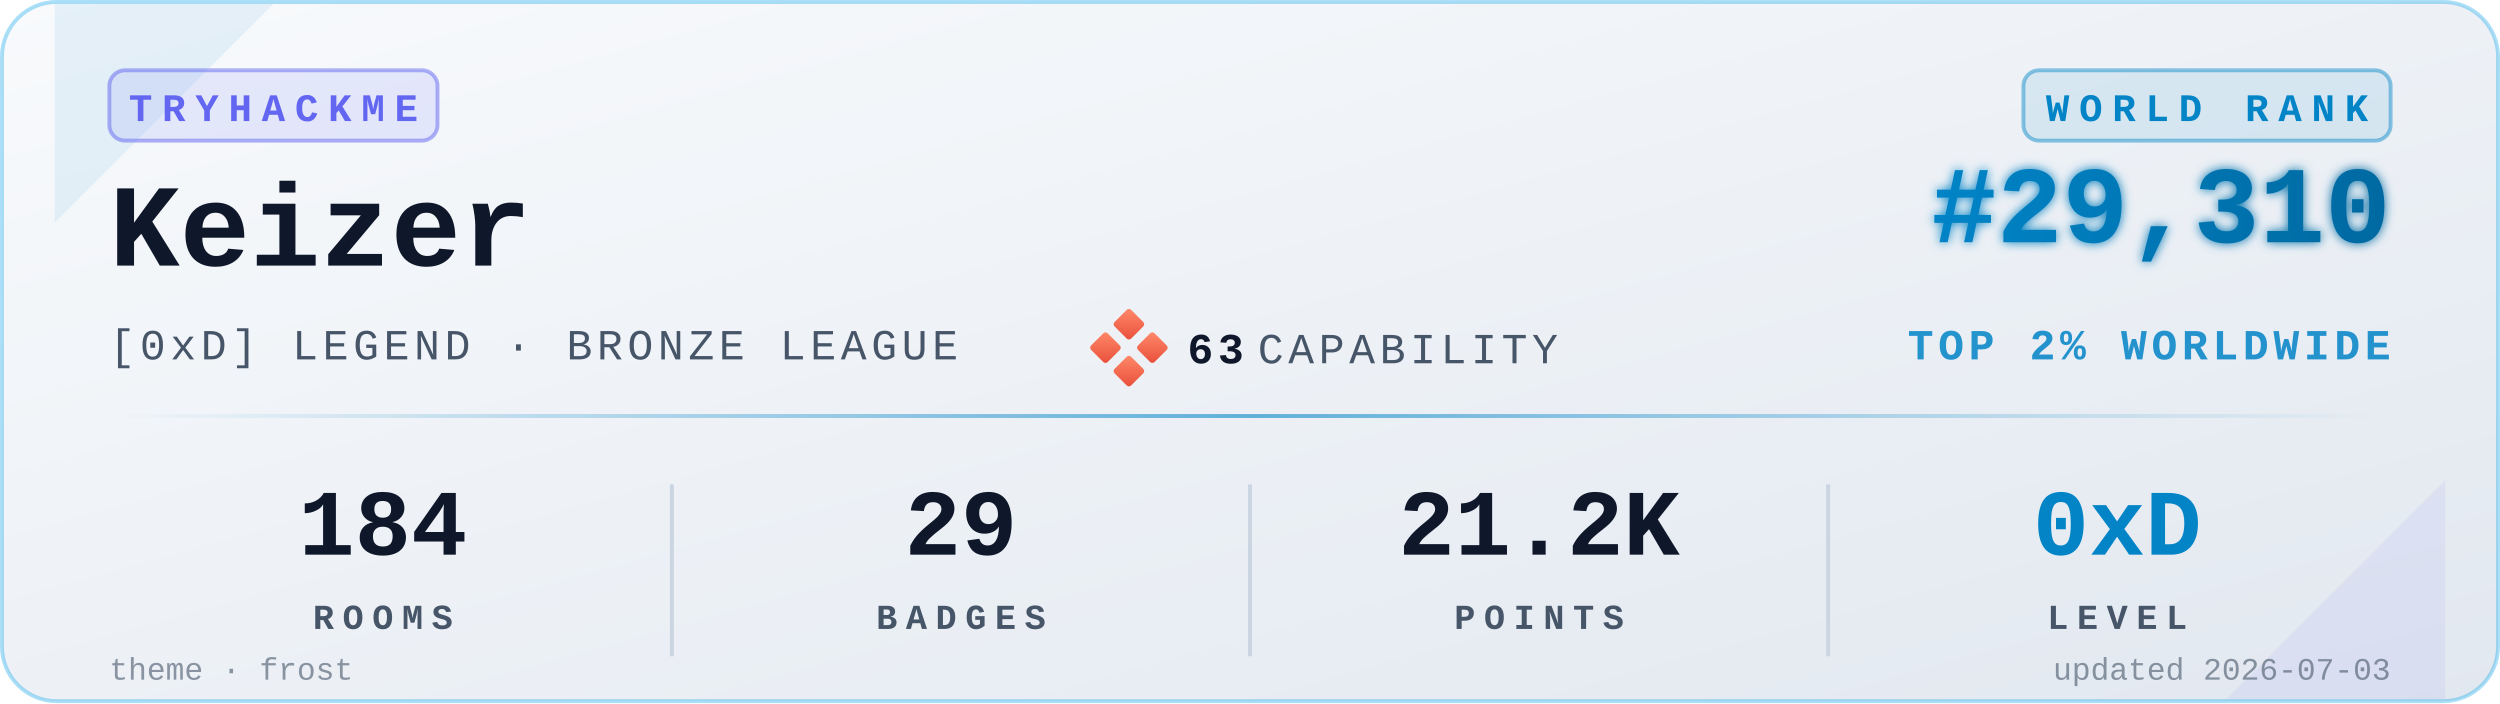
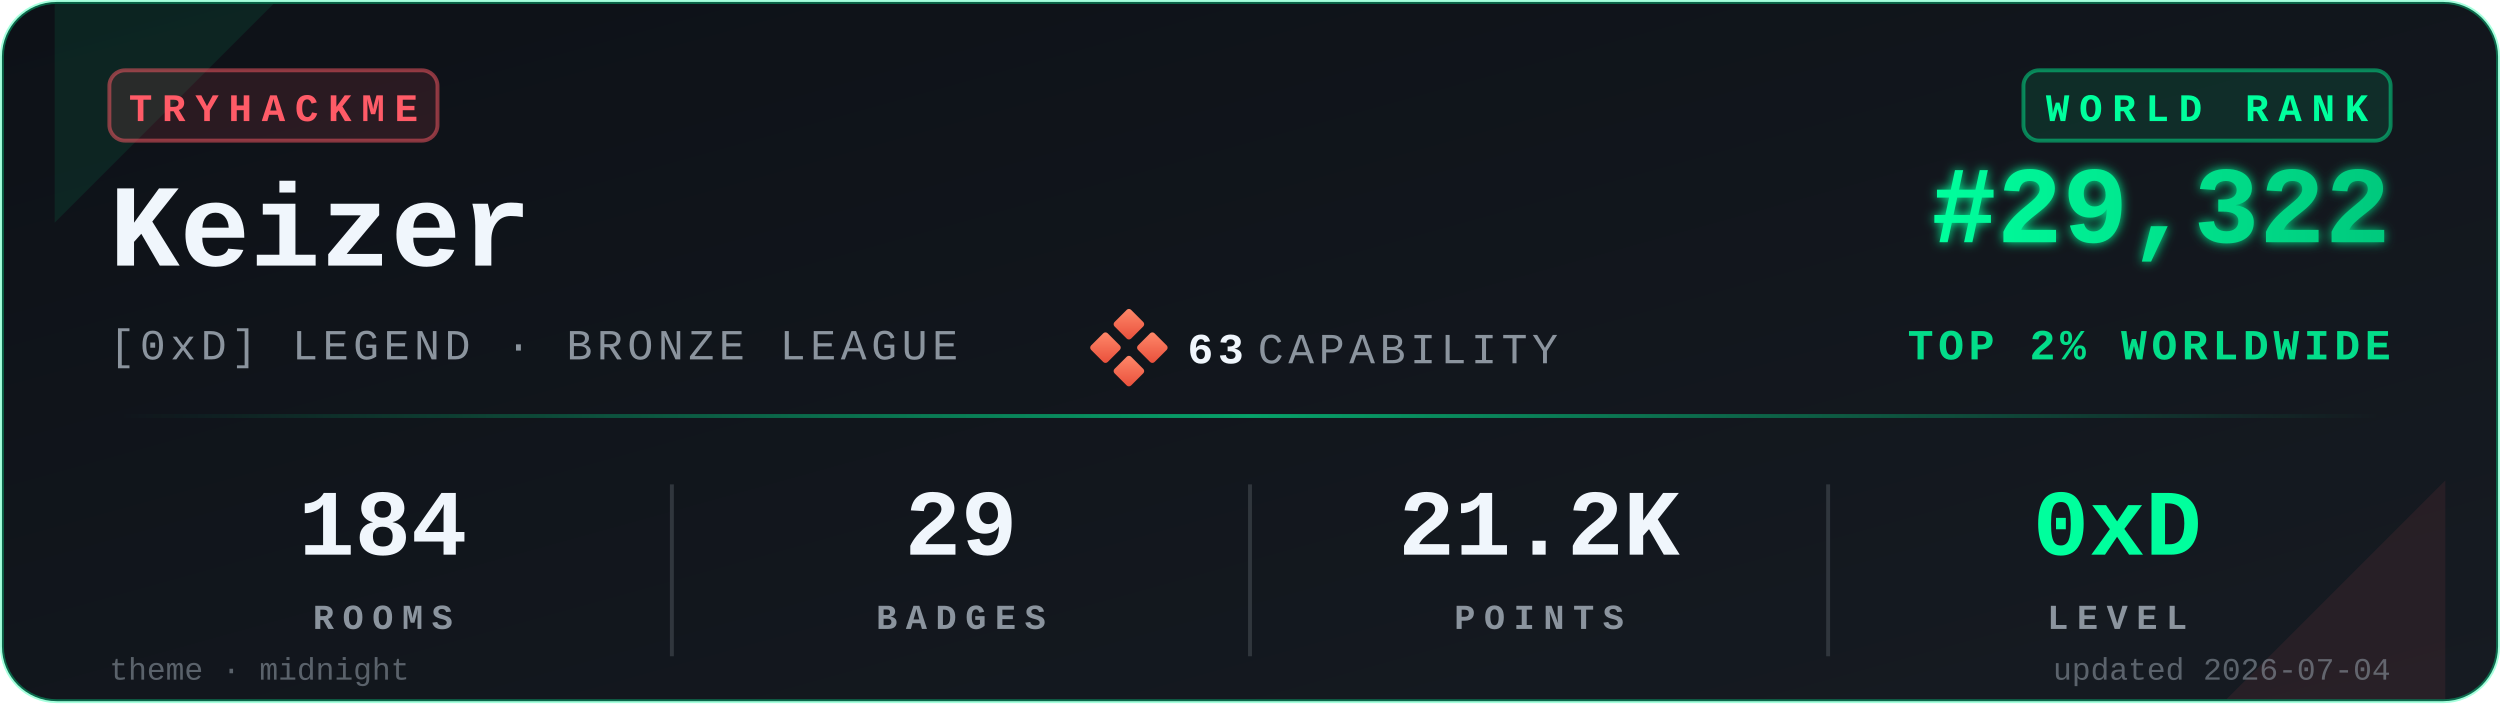
<svg xmlns="http://www.w3.org/2000/svg" viewBox="0 0 640 180" width="640" height="180" role="img" aria-label="TryHackMe stats for Keizer">
  <defs>
    <linearGradient id="bgGrad" x1="0" y1="0" x2="1" y2="1">
-       <stop offset="0%" stop-color="#f8fafc" />
-       <stop offset="100%" stop-color="#e2e8f0" />
+       <stop offset="0%" stop-color="#0d1117" />
+       <stop offset="100%" stop-color="#161b22" />
    </linearGradient>
    <linearGradient id="rankGrad" x1="0" y1="0" x2="1" y2="0">
-       <stop offset="0%" stop-color="#0284C7" />
-       <stop offset="100%" stop-color="#0369A1" />
+       <stop offset="0%" stop-color="#00FF9D" />
+       <stop offset="100%" stop-color="#00C97D" />
    </linearGradient>
    <linearGradient id="accentGrad" x1="0" y1="0" x2="1" y2="0">
-       <stop offset="0%" stop-color="#0284C7" stop-opacity="0" />
-       <stop offset="50%" stop-color="#0284C7" stop-opacity="0.6" />
-       <stop offset="100%" stop-color="#0284C7" stop-opacity="0" />
+       <stop offset="0%" stop-color="#00FF9D" stop-opacity="0" />
+       <stop offset="50%" stop-color="#00FF9D" stop-opacity="0.6" />
+       <stop offset="100%" stop-color="#00FF9D" stop-opacity="0" />
    </linearGradient>
    <linearGradient id="capGrad" x1="0" y1="0" x2="1" y2="1">
      <stop offset="0%" stop-color="#ff8a6b" />
      <stop offset="100%" stop-color="#e94e3a" />
    </linearGradient>
    <filter id="glow" x="-20%" y="-20%" width="140%" height="140%">
      <feGaussianBlur stdDeviation="1.4" result="b" />
      <feMerge>
        <feMergeNode in="b" />
        <feMergeNode in="SourceGraphic" />
      </feMerge>
    </filter>
  </defs>
-   <rect x="0.5" y="0.5" width="639" height="179" rx="14" ry="14" fill="url(#bgGrad)" stroke="#0EA5E9" stroke-opacity="0.35" stroke-width="1" />
-   <path d="M 14,1 L 70,1 L 14,57 Z" fill="#0284C7" opacity="0.08" />
-   <path d="M 626,179 L 570,179 L 626,123 Z" fill="#6366F1" opacity="0.08" />
+   <rect x="0.5" y="0.5" width="639" height="179" rx="14" ry="14" fill="url(#bgGrad)" stroke="#00FF9D" stroke-opacity="0.35" stroke-width="1" />
+   <path d="M 14,1 L 70,1 L 14,57 Z" fill="#00FF9D" opacity="0.08" />
+   <path d="M 626,179 L 570,179 L 626,123 Z" fill="#FF5B67" opacity="0.08" />
  <g transform="translate(28,18)">
-     <rect x="0" y="0" width="84" height="18" rx="4" ry="4" fill="#6366F1" fill-opacity="0.12" stroke="#6366F1" stroke-opacity="0.5" />
-     <text x="42" y="13" fill="#6366F1" font-family="ui-monospace,'SF Mono','Menlo','Cascadia Code','Consolas','Liberation Mono',monospace" font-size="10" font-weight="700" letter-spacing="2.5" text-anchor="middle">TRYHACKME</text>
+     <rect x="0" y="0" width="84" height="18" rx="4" ry="4" fill="#FF5B67" fill-opacity="0.12" stroke="#FF5B67" stroke-opacity="0.5" />
+     <text x="42" y="13" fill="#FF5B67" font-family="ui-monospace,'SF Mono','Menlo','Cascadia Code','Consolas','Liberation Mono',monospace" font-size="10" font-weight="700" letter-spacing="2.5" text-anchor="middle">TRYHACKME</text>
  </g>
-   <text x="28" y="68" fill="#0f172a" font-family="ui-monospace,'SF Mono','Menlo','Cascadia Code','Consolas','Liberation Mono',monospace" font-size="30" font-weight="700">Keizer</text>
-   <text x="28" y="92" fill="#475569" font-family="ui-monospace,'SF Mono','Menlo','Cascadia Code','Consolas','Liberation Mono',monospace" font-size="11" font-weight="500" letter-spacing="1.2">[0xD] LEGEND · BRONZE LEAGUE</text>
+   <text x="28" y="68" fill="#f0f6fc" font-family="ui-monospace,'SF Mono','Menlo','Cascadia Code','Consolas','Liberation Mono',monospace" font-size="30" font-weight="700">Keizer</text>
+   <text x="28" y="92" fill="#8b949e" font-family="ui-monospace,'SF Mono','Menlo','Cascadia Code','Consolas','Liberation Mono',monospace" font-size="11" font-weight="500" letter-spacing="1.2">[0xD] LEGEND · BRONZE LEAGUE</text>
  <g transform="translate(280,80)">
    <rect x="6" y="0" width="6" height="6" rx="0.8" fill="url(#capGrad)" transform="rotate(45 9 3)" />
    <rect x="0" y="6" width="6" height="6" rx="0.8" fill="url(#capGrad)" transform="rotate(45 3 9)" />
    <rect x="12" y="6" width="6" height="6" rx="0.8" fill="url(#capGrad)" transform="rotate(45 15 9)" />
    <rect x="6" y="12" width="6" height="6" rx="0.8" fill="url(#capGrad)" transform="rotate(45 9 15)" />
-     <text x="24" y="13" fill="#0f172a" font-family="ui-monospace,'SF Mono','Menlo','Cascadia Code','Consolas','Liberation Mono',monospace" font-size="11" font-weight="700" letter-spacing="1.2">63</text>
-     <text x="42" y="13" fill="#475569" font-family="ui-monospace,'SF Mono','Menlo','Cascadia Code','Consolas','Liberation Mono',monospace" font-size="11" font-weight="500" letter-spacing="1.2">CAPABILITY</text>
+     <text x="24" y="13" fill="#f0f6fc" font-family="ui-monospace,'SF Mono','Menlo','Cascadia Code','Consolas','Liberation Mono',monospace" font-size="11" font-weight="700" letter-spacing="1.2">63</text>
+     <text x="42" y="13" fill="#8b949e" font-family="ui-monospace,'SF Mono','Menlo','Cascadia Code','Consolas','Liberation Mono',monospace" font-size="11" font-weight="500" letter-spacing="1.2">CAPABILITY</text>
  </g>
  <g transform="translate(612,18)">
-     <rect x="-94" y="0" width="94" height="18" rx="4" ry="4" fill="#0284C7" fill-opacity="0.10" stroke="#0284C7" stroke-opacity="0.45" />
-     <text x="-47" y="13" fill="#0284C7" font-family="ui-monospace,'SF Mono','Menlo','Cascadia Code','Consolas','Liberation Mono',monospace" font-size="10" font-weight="700" letter-spacing="2.5" text-anchor="middle">WORLD RANK</text>
+     <rect x="-94" y="0" width="94" height="18" rx="4" ry="4" fill="#00FF9D" fill-opacity="0.10" stroke="#00FF9D" stroke-opacity="0.45" />
+     <text x="-47" y="13" fill="#00FF9D" font-family="ui-monospace,'SF Mono','Menlo','Cascadia Code','Consolas','Liberation Mono',monospace" font-size="10" font-weight="700" letter-spacing="2.5" text-anchor="middle">WORLD RANK</text>
  </g>
-   <text x="612" y="62" fill="url(#rankGrad)" font-family="ui-monospace,'SF Mono','Menlo','Cascadia Code','Consolas','Liberation Mono',monospace" font-size="28" font-weight="700" text-anchor="end" filter="url(#glow)">#29,310</text>
-   <text x="612" y="92" fill="#0284C7" fill-opacity="0.85" font-family="ui-monospace,'SF Mono','Menlo','Cascadia Code','Consolas','Liberation Mono',monospace" font-size="11" font-weight="600" letter-spacing="1.2" text-anchor="end">TOP 2% WORLDWIDE</text>
+   <text x="612" y="62" fill="url(#rankGrad)" font-family="ui-monospace,'SF Mono','Menlo','Cascadia Code','Consolas','Liberation Mono',monospace" font-size="28" font-weight="700" text-anchor="end" filter="url(#glow)">#29,322</text>
+   <text x="612" y="92" fill="#00FF9D" fill-opacity="0.85" font-family="ui-monospace,'SF Mono','Menlo','Cascadia Code','Consolas','Liberation Mono',monospace" font-size="11" font-weight="600" letter-spacing="1.2" text-anchor="end">TOP 2% WORLDWIDE</text>
  <rect x="28" y="106" width="584" height="1" fill="url(#accentGrad)" />
  <g font-family="ui-monospace,'SF Mono','Menlo','Cascadia Code','Consolas','Liberation Mono',monospace" text-anchor="middle">
-     <text x="98" y="142" fill="#0f172a" font-size="24" font-weight="700">184</text>
-     <text x="98" y="161" fill="#475569" font-size="9" font-weight="600" letter-spacing="2.2">ROOMS</text>
-     <text x="246" y="142" fill="#0f172a" font-size="24" font-weight="700">29</text>
-     <text x="246" y="161" fill="#475569" font-size="9" font-weight="600" letter-spacing="2.2">BADGES</text>
-     <text x="394" y="142" fill="#0f172a" font-size="24" font-weight="700">21.2K</text>
-     <text x="394" y="161" fill="#475569" font-size="9" font-weight="600" letter-spacing="2.2">POINTS</text>
-     <text x="542" y="142" fill="#0284C7" font-size="24" font-weight="700">0xD</text>
-     <text x="542" y="161" fill="#475569" font-size="9" font-weight="600" letter-spacing="2.2">LEVEL</text>
+     <text x="98" y="142" fill="#f0f6fc" font-size="24" font-weight="700">184</text>
+     <text x="98" y="161" fill="#8b949e" font-size="9" font-weight="600" letter-spacing="2.2">ROOMS</text>
+     <text x="246" y="142" fill="#f0f6fc" font-size="24" font-weight="700">29</text>
+     <text x="246" y="161" fill="#8b949e" font-size="9" font-weight="600" letter-spacing="2.2">BADGES</text>
+     <text x="394" y="142" fill="#f0f6fc" font-size="24" font-weight="700">21.2K</text>
+     <text x="394" y="161" fill="#8b949e" font-size="9" font-weight="600" letter-spacing="2.2">POINTS</text>
+     <text x="542" y="142" fill="#00FF9D" font-size="24" font-weight="700">0xD</text>
+     <text x="542" y="161" fill="#8b949e" font-size="9" font-weight="600" letter-spacing="2.2">LEVEL</text>
  </g>
-   <line x1="172" y1="124" x2="172" y2="168" stroke="#cbd5e1" stroke-width="1" />
-   <line x1="320" y1="124" x2="320" y2="168" stroke="#cbd5e1" stroke-width="1" />
-   <line x1="468" y1="124" x2="468" y2="168" stroke="#cbd5e1" stroke-width="1" />
-   <text x="28" y="174" fill="#475569" fill-opacity="0.6" font-family="ui-monospace,'SF Mono','Menlo','Cascadia Code','Consolas','Liberation Mono',monospace" font-size="8" font-weight="500">theme · frost</text>
-   <text x="612" y="174" fill="#475569" fill-opacity="0.6" font-family="ui-monospace,'SF Mono','Menlo','Cascadia Code','Consolas','Liberation Mono',monospace" font-size="8" font-weight="500" text-anchor="end">updated 2026-07-03</text>
+   <line x1="172" y1="124" x2="172" y2="168" stroke="#30363d" stroke-width="1" />
+   <line x1="320" y1="124" x2="320" y2="168" stroke="#30363d" stroke-width="1" />
+   <line x1="468" y1="124" x2="468" y2="168" stroke="#30363d" stroke-width="1" />
+   <text x="28" y="174" fill="#8b949e" fill-opacity="0.6" font-family="ui-monospace,'SF Mono','Menlo','Cascadia Code','Consolas','Liberation Mono',monospace" font-size="8" font-weight="500">theme · midnight</text>
+   <text x="612" y="174" fill="#8b949e" fill-opacity="0.6" font-family="ui-monospace,'SF Mono','Menlo','Cascadia Code','Consolas','Liberation Mono',monospace" font-size="8" font-weight="500" text-anchor="end">updated 2026-07-04</text>
</svg>
